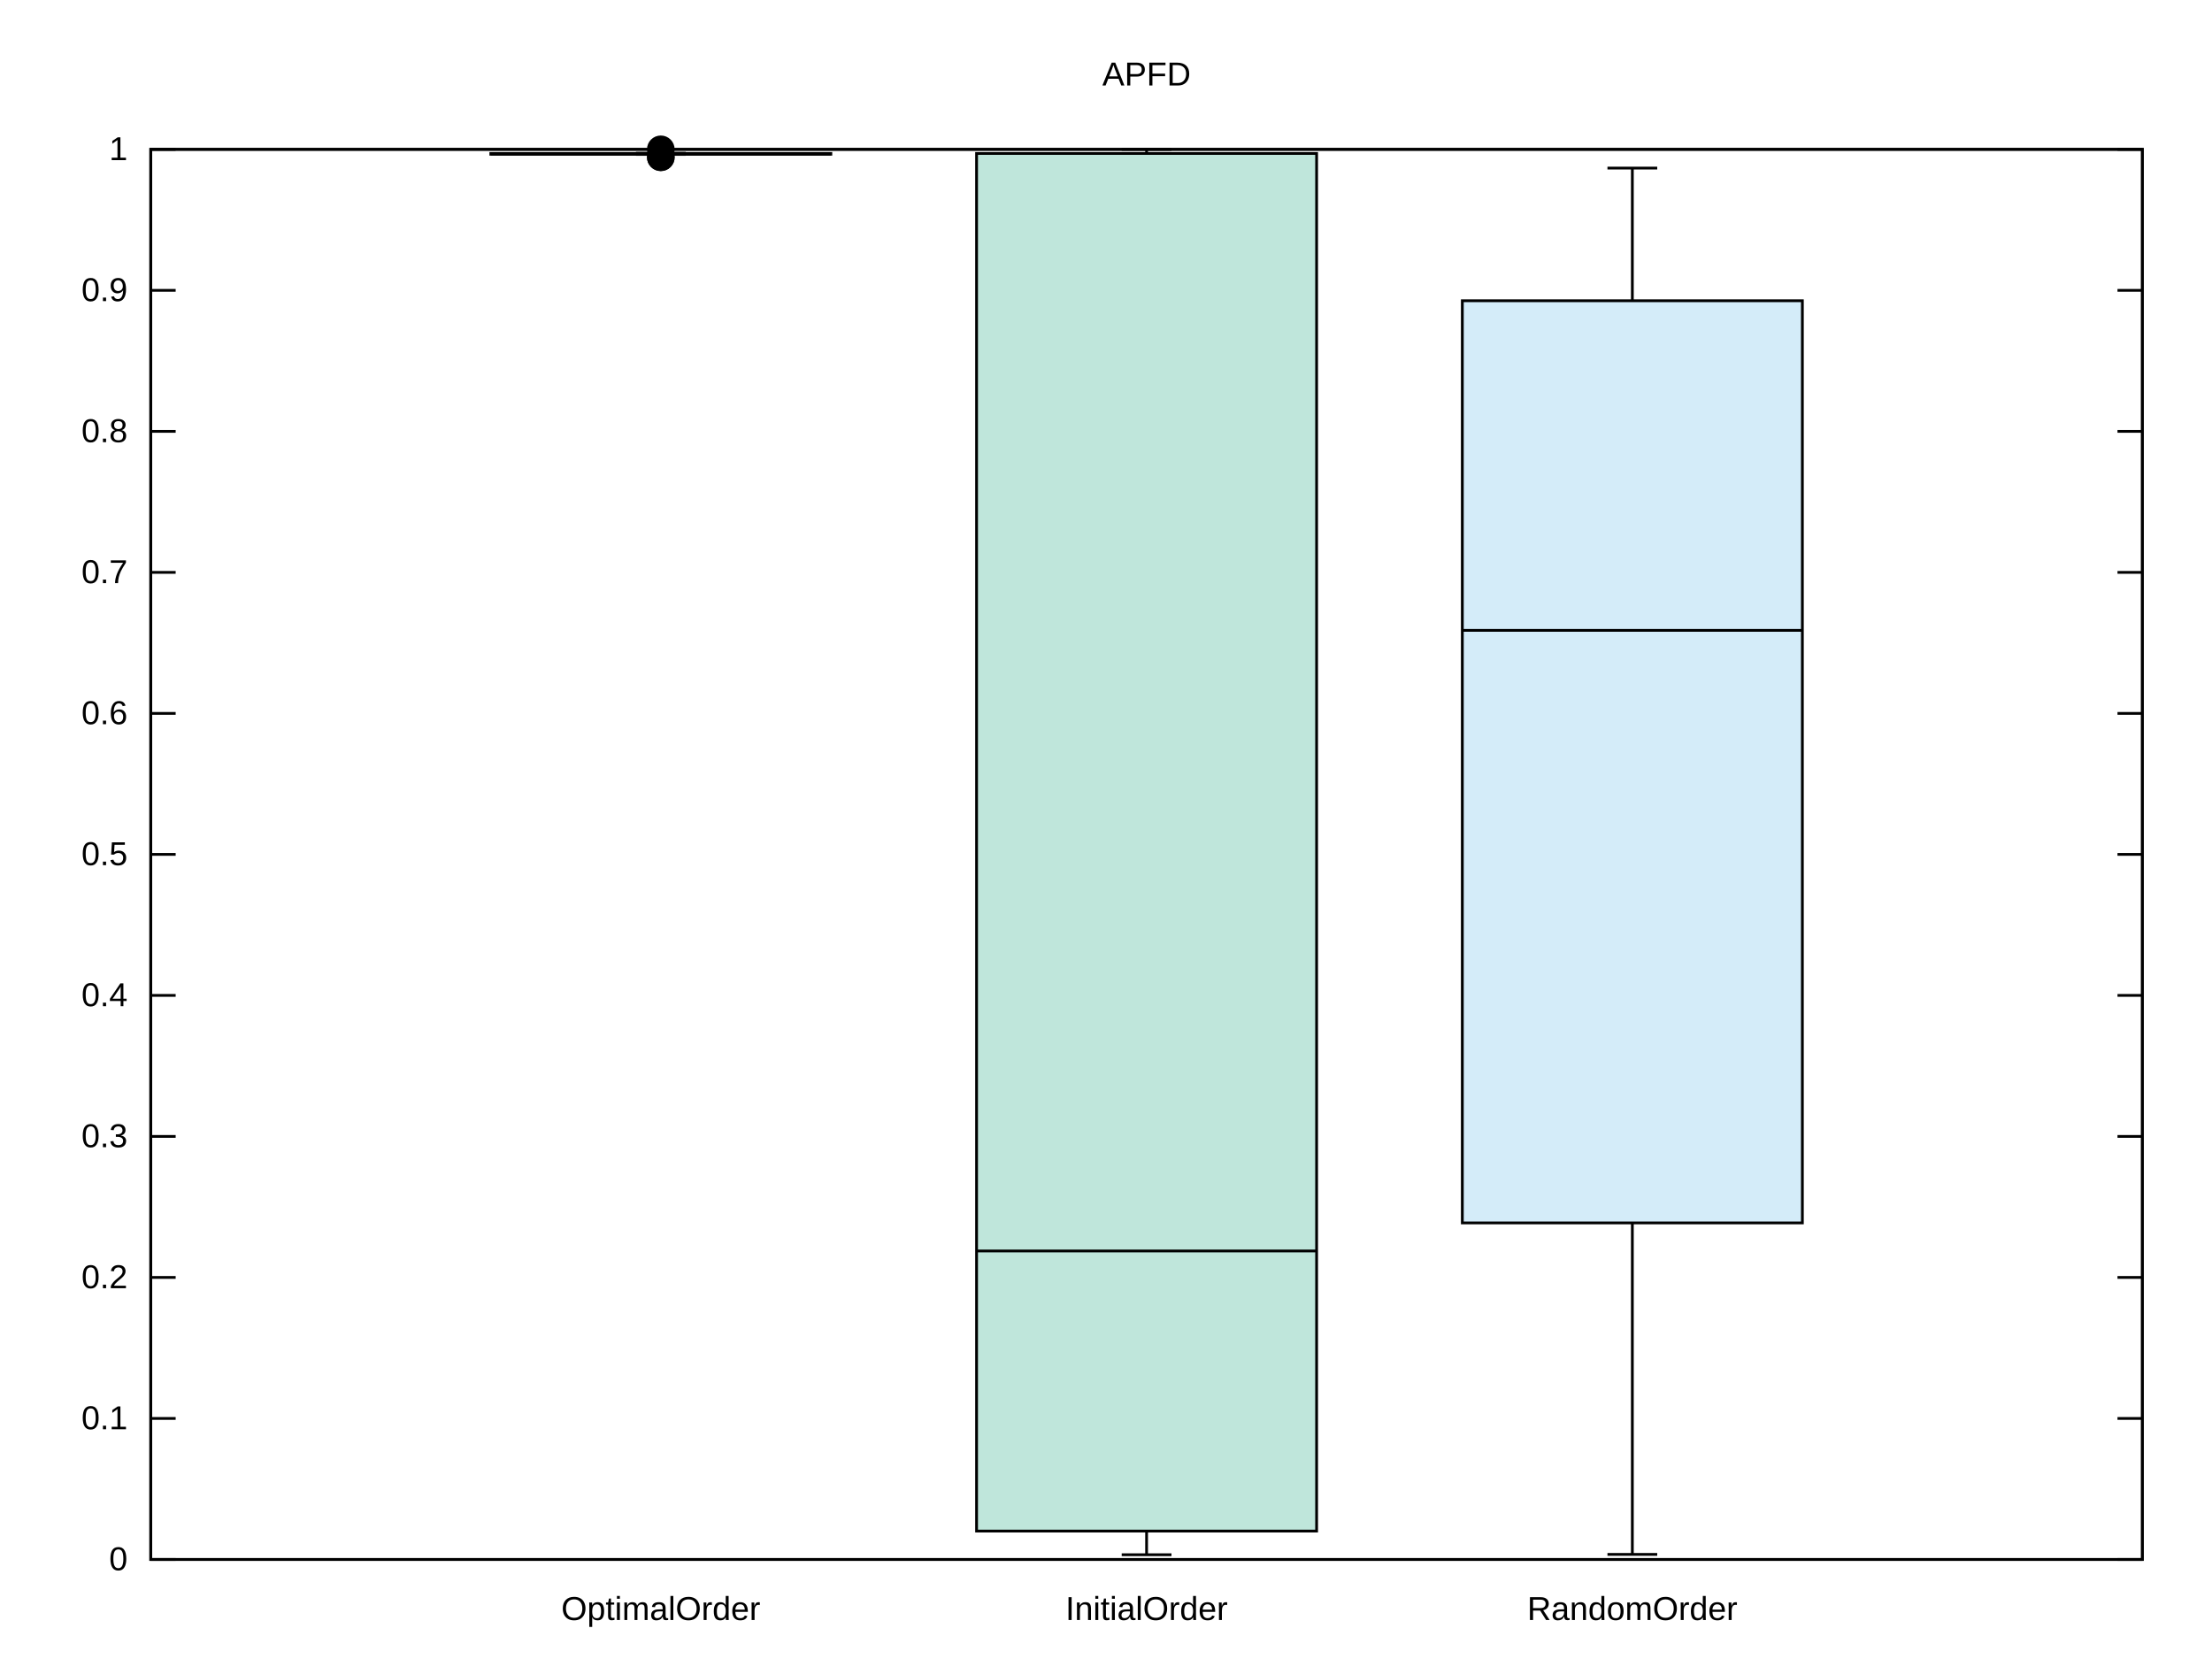
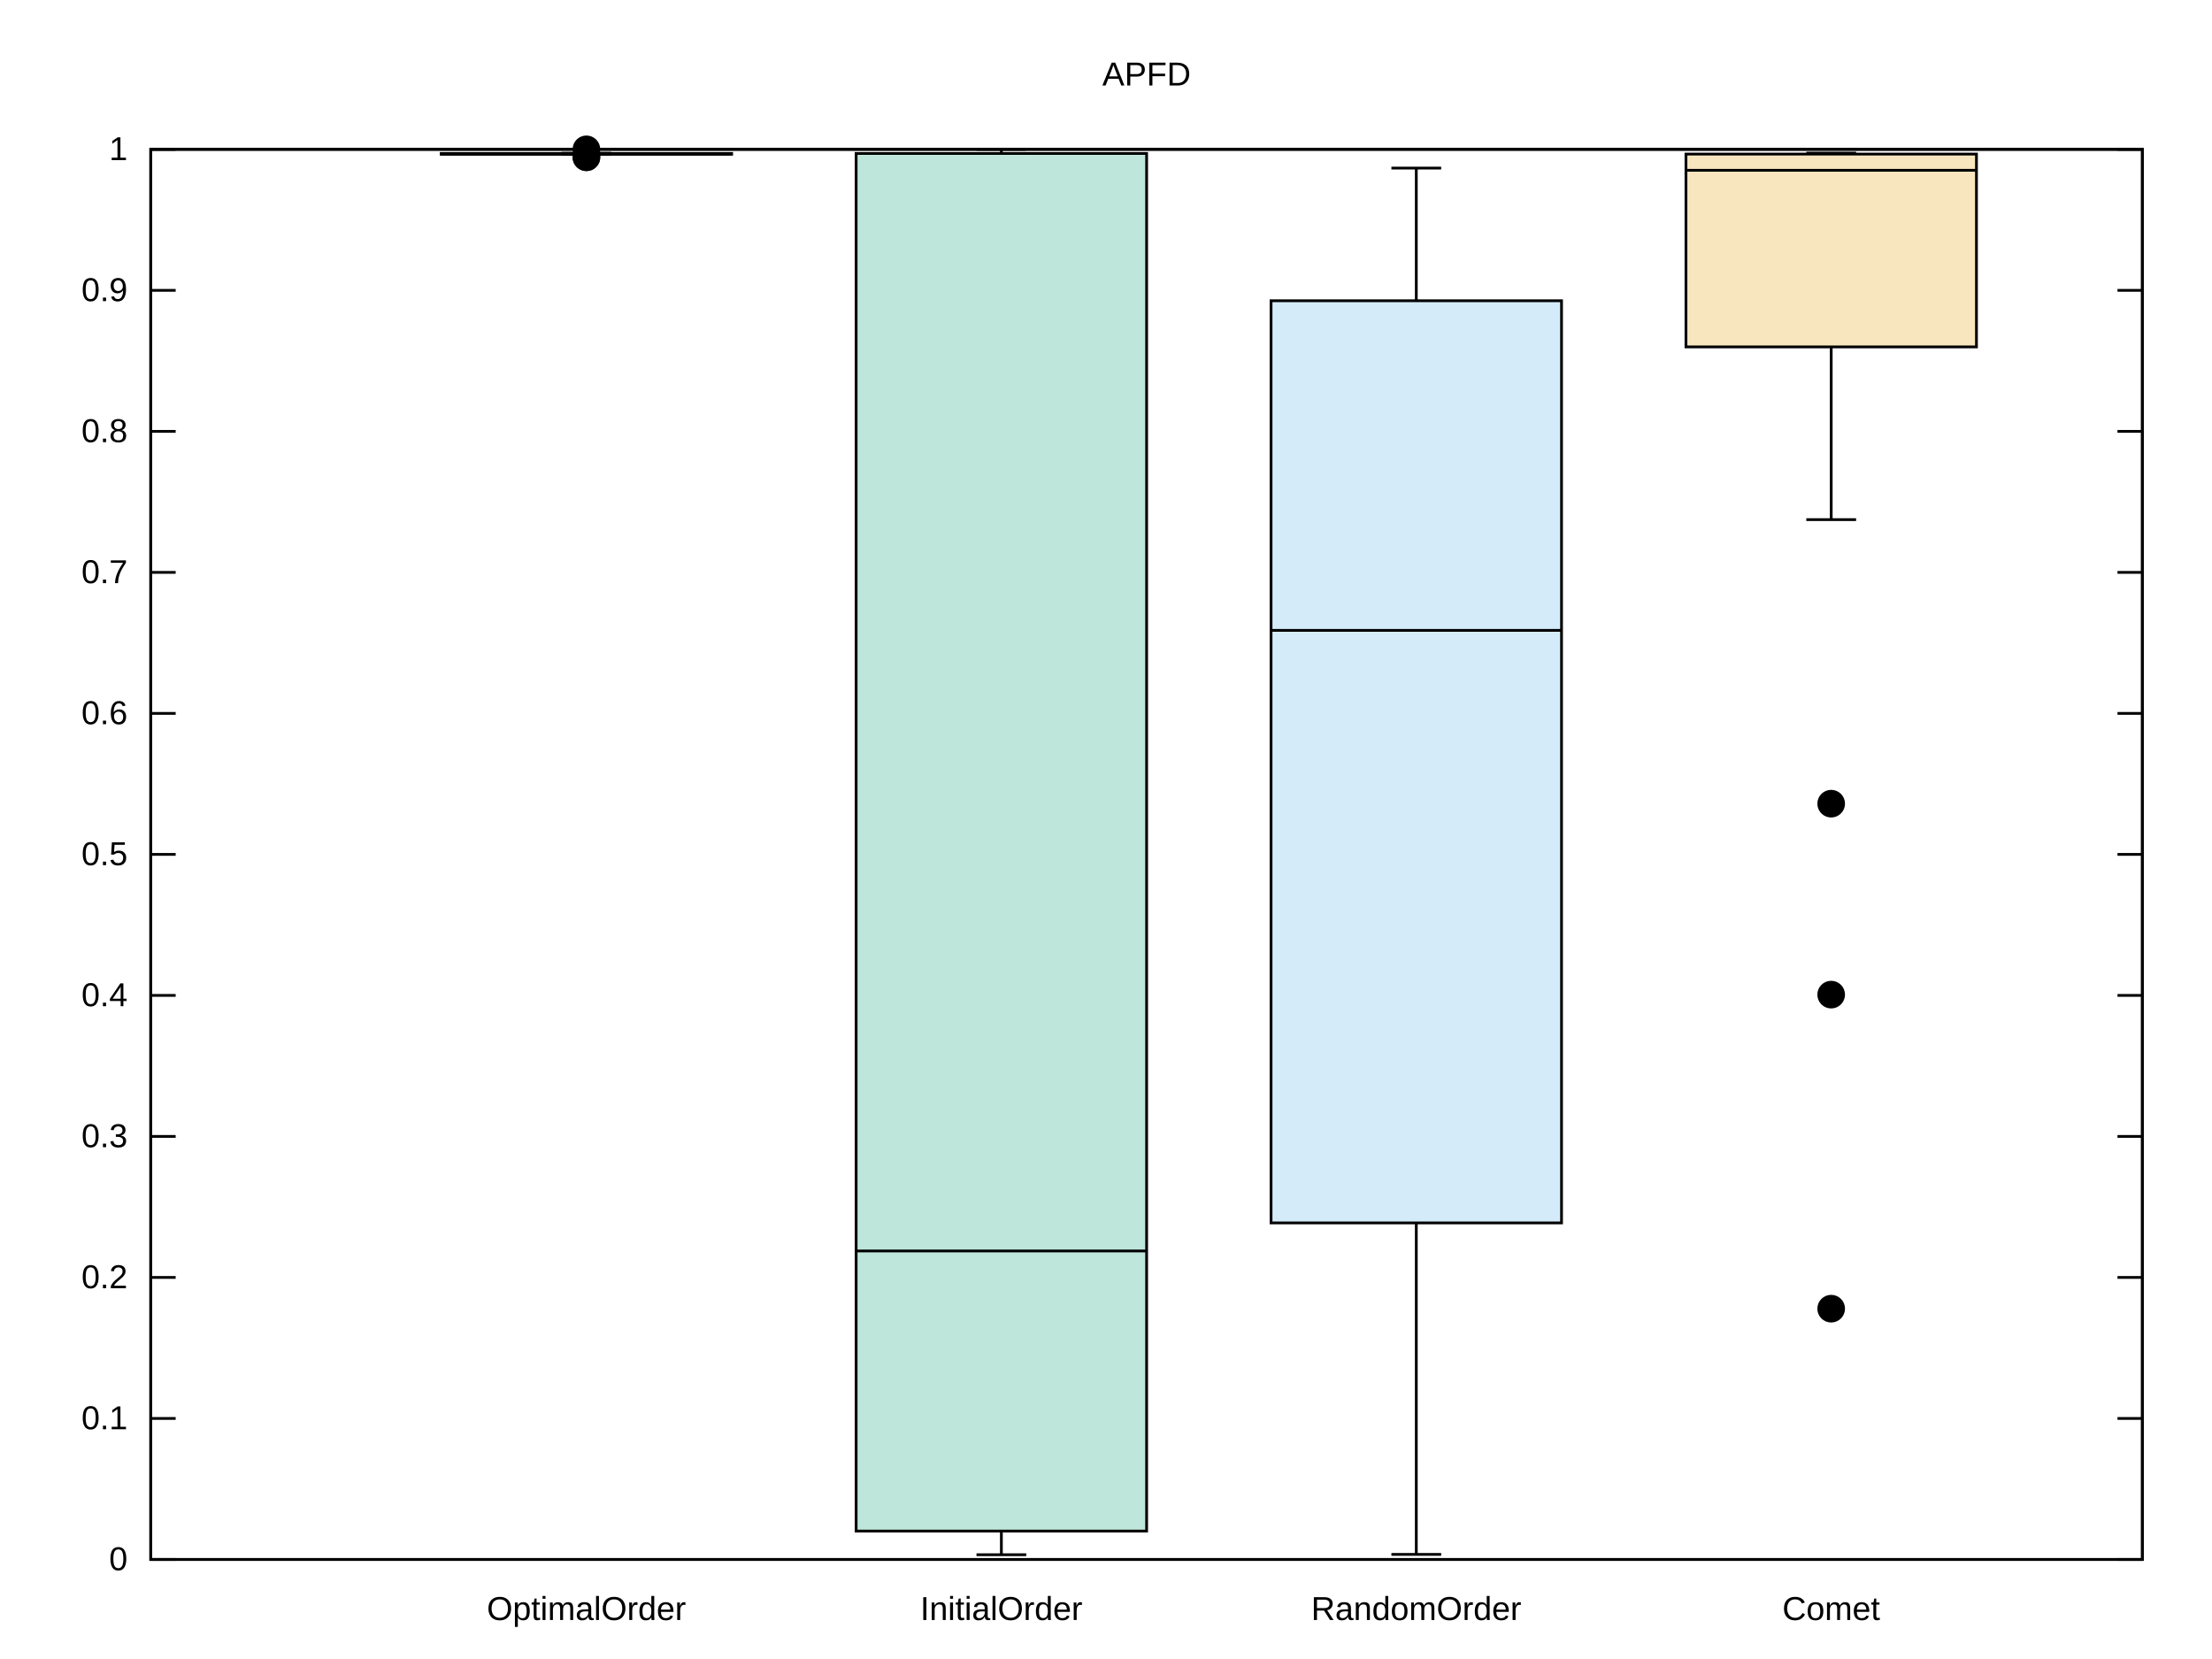
<svg xmlns="http://www.w3.org/2000/svg" xmlns:xlink="http://www.w3.org/1999/xlink" width="800" height="600" viewBox="0 0 800 600">
  <g id="gnuplot_canvas">
    <rect x="0" y="0" width="800" height="600" fill="none" />
    <defs>
      <circle id="gpDot" r="0.5" stroke-width="0.5" stroke="currentColor" />
      <path id="gpPt0" stroke-width="0.222" stroke="currentColor" d="M-1,0 h2 M0,-1 v2" />
      <path id="gpPt1" stroke-width="0.222" stroke="currentColor" d="M-1,-1 L1,1 M1,-1 L-1,1" />
      <path id="gpPt2" stroke-width="0.222" stroke="currentColor" d="M-1,0 L1,0 M0,-1 L0,1 M-1,-1 L1,1 M-1,1 L1,-1" />
      <rect id="gpPt3" stroke-width="0.222" stroke="currentColor" x="-1" y="-1" width="2" height="2" />
      <rect id="gpPt4" stroke-width="0.222" stroke="currentColor" fill="currentColor" x="-1" y="-1" width="2" height="2" />
      <circle id="gpPt5" stroke-width="0.222" stroke="currentColor" cx="0" cy="0" r="1" />
      <use xlink:href="#gpPt5" id="gpPt6" fill="currentColor" stroke="none" />
      <path id="gpPt7" stroke-width="0.222" stroke="currentColor" d="M0,-1.33 L-1.33,0.67 L1.33,0.67 z" />
      <use xlink:href="#gpPt7" id="gpPt8" fill="currentColor" stroke="none" />
      <use xlink:href="#gpPt7" id="gpPt9" stroke="currentColor" transform="rotate(180)" />
      <use xlink:href="#gpPt9" id="gpPt10" fill="currentColor" stroke="none" />
      <use xlink:href="#gpPt3" id="gpPt11" stroke="currentColor" transform="rotate(45)" />
      <use xlink:href="#gpPt11" id="gpPt12" fill="currentColor" stroke="none" />
      <path id="gpPt13" stroke-width="0.222" stroke="currentColor" d="M0,1.330 L1.265,0.411 L0.782,-1.067 L-0.782,-1.076 L-1.265,0.411 z" />
      <use xlink:href="#gpPt13" id="gpPt14" fill="currentColor" stroke="none" />
      <filter id="textbox" filterUnits="objectBoundingBox" x="0" y="0" height="1" width="1">
        <feFlood flood-color="white" flood-opacity="1" result="bgnd" />
        <feComposite in="SourceGraphic" in2="bgnd" operator="atop" />
      </filter>
      <filter id="greybox" filterUnits="objectBoundingBox" x="0" y="0" height="1" width="1">
        <feFlood flood-color="lightgrey" flood-opacity="1" result="grey" />
        <feComposite in="SourceGraphic" in2="grey" operator="atop" />
      </filter>
    </defs>
    <g fill="none" color="white" stroke="currentColor" stroke-width="1.00" stroke-linecap="butt" stroke-linejoin="miter">
</g>
    <g fill="none" color="black" stroke="currentColor" stroke-width="1.00" stroke-linecap="butt" stroke-linejoin="miter">
      <path stroke="black" d="M54.53,564.00 L63.53,564.00 M774.82,564.00 L765.82,564.00  " />
      <g transform="translate(46.14,567.90)" stroke="none" fill="black" font-family="Arial" font-size="12.00" text-anchor="end">
        <text>
          <tspan font-family="Arial"> 0</tspan>
        </text>
      </g>
    </g>
    <g fill="none" color="black" stroke="currentColor" stroke-width="1.00" stroke-linecap="butt" stroke-linejoin="miter">
      <path stroke="black" d="M54.53,513.00 L63.53,513.00 M774.82,513.00 L765.82,513.00  " />
      <g transform="translate(46.14,516.90)" stroke="none" fill="black" font-family="Arial" font-size="12.00" text-anchor="end">
        <text>
          <tspan font-family="Arial"> 0.1</tspan>
        </text>
      </g>
    </g>
    <g fill="none" color="black" stroke="currentColor" stroke-width="1.00" stroke-linecap="butt" stroke-linejoin="miter">
      <path stroke="black" d="M54.53,462.00 L63.53,462.00 M774.82,462.00 L765.82,462.00  " />
      <g transform="translate(46.14,465.90)" stroke="none" fill="black" font-family="Arial" font-size="12.00" text-anchor="end">
        <text>
          <tspan font-family="Arial"> 0.2</tspan>
        </text>
      </g>
    </g>
    <g fill="none" color="black" stroke="currentColor" stroke-width="1.00" stroke-linecap="butt" stroke-linejoin="miter">
      <path stroke="black" d="M54.53,411.00 L63.53,411.00 M774.82,411.00 L765.82,411.00  " />
      <g transform="translate(46.14,414.90)" stroke="none" fill="black" font-family="Arial" font-size="12.00" text-anchor="end">
        <text>
          <tspan font-family="Arial"> 0.3</tspan>
        </text>
      </g>
    </g>
    <g fill="none" color="black" stroke="currentColor" stroke-width="1.00" stroke-linecap="butt" stroke-linejoin="miter">
      <path stroke="black" d="M54.53,360.00 L63.53,360.00 M774.82,360.00 L765.82,360.00  " />
      <g transform="translate(46.14,363.90)" stroke="none" fill="black" font-family="Arial" font-size="12.00" text-anchor="end">
        <text>
          <tspan font-family="Arial"> 0.4</tspan>
        </text>
      </g>
    </g>
    <g fill="none" color="black" stroke="currentColor" stroke-width="1.00" stroke-linecap="butt" stroke-linejoin="miter">
      <path stroke="black" d="M54.53,309.00 L63.53,309.00 M774.82,309.00 L765.82,309.00  " />
      <g transform="translate(46.14,312.90)" stroke="none" fill="black" font-family="Arial" font-size="12.00" text-anchor="end">
        <text>
          <tspan font-family="Arial"> 0.5</tspan>
        </text>
      </g>
    </g>
    <g fill="none" color="black" stroke="currentColor" stroke-width="1.00" stroke-linecap="butt" stroke-linejoin="miter">
      <path stroke="black" d="M54.53,258.01 L63.53,258.01 M774.82,258.01 L765.82,258.01  " />
      <g transform="translate(46.14,261.91)" stroke="none" fill="black" font-family="Arial" font-size="12.00" text-anchor="end">
        <text>
          <tspan font-family="Arial"> 0.6</tspan>
        </text>
      </g>
    </g>
    <g fill="none" color="black" stroke="currentColor" stroke-width="1.00" stroke-linecap="butt" stroke-linejoin="miter">
      <path stroke="black" d="M54.53,207.01 L63.53,207.01 M774.82,207.01 L765.82,207.01  " />
      <g transform="translate(46.14,210.91)" stroke="none" fill="black" font-family="Arial" font-size="12.00" text-anchor="end">
        <text>
          <tspan font-family="Arial"> 0.7</tspan>
        </text>
      </g>
    </g>
    <g fill="none" color="black" stroke="currentColor" stroke-width="1.00" stroke-linecap="butt" stroke-linejoin="miter">
      <path stroke="black" d="M54.53,156.01 L63.53,156.01 M774.82,156.01 L765.82,156.01  " />
      <g transform="translate(46.14,159.91)" stroke="none" fill="black" font-family="Arial" font-size="12.00" text-anchor="end">
        <text>
          <tspan font-family="Arial"> 0.8</tspan>
        </text>
      </g>
    </g>
    <g fill="none" color="black" stroke="currentColor" stroke-width="1.00" stroke-linecap="butt" stroke-linejoin="miter">
      <path stroke="black" d="M54.53,105.01 L63.53,105.01 M774.82,105.01 L765.82,105.01  " />
      <g transform="translate(46.14,108.91)" stroke="none" fill="black" font-family="Arial" font-size="12.00" text-anchor="end">
        <text>
          <tspan font-family="Arial"> 0.9</tspan>
        </text>
      </g>
    </g>
    <g fill="none" color="black" stroke="currentColor" stroke-width="1.00" stroke-linecap="butt" stroke-linejoin="miter">
      <path stroke="black" d="M54.53,54.01 L63.53,54.01 M774.82,54.01 L765.82,54.01  " />
      <g transform="translate(46.14,57.91)" stroke="none" fill="black" font-family="Arial" font-size="12.00" text-anchor="end">
        <text>
          <tspan font-family="Arial"> 1</tspan>
        </text>
      </g>
    </g>
    <g fill="none" color="black" stroke="currentColor" stroke-width="1.00" stroke-linecap="butt" stroke-linejoin="miter">
-       <path stroke="black" d="M238.99,564.00  " />
-       <g transform="translate(238.99,585.90)" stroke="none" fill="black" font-family="Arial" font-size="12.00" text-anchor="middle">
+       <path stroke="black" d="M212.09,564.00  " />
+       <g transform="translate(212.09,585.90)" stroke="none" fill="black" font-family="Arial" font-size="12.00" text-anchor="middle">
        <text>
          <tspan font-family="Arial">OptimalOrder</tspan>
        </text>
      </g>
    </g>
    <g fill="none" color="black" stroke="currentColor" stroke-width="1.00" stroke-linecap="butt" stroke-linejoin="miter">
-       <path stroke="black" d="M414.68,564.00  " />
-       <g transform="translate(414.68,585.90)" stroke="none" fill="black" font-family="Arial" font-size="12.00" text-anchor="middle">
+       <path stroke="black" d="M362.15,564.00  " />
+       <g transform="translate(362.15,585.90)" stroke="none" fill="black" font-family="Arial" font-size="12.00" text-anchor="middle">
        <text>
          <tspan font-family="Arial">InitialOrder</tspan>
        </text>
      </g>
    </g>
    <g fill="none" color="black" stroke="currentColor" stroke-width="1.00" stroke-linecap="butt" stroke-linejoin="miter">
-       <path stroke="black" d="M590.36,564.00  " />
-       <g transform="translate(590.36,585.90)" stroke="none" fill="black" font-family="Arial" font-size="12.00" text-anchor="middle">
+       <path stroke="black" d="M512.21,564.00  " />
+       <g transform="translate(512.21,585.90)" stroke="none" fill="black" font-family="Arial" font-size="12.00" text-anchor="middle">
        <text>
          <tspan font-family="Arial">RandomOrder</tspan>
        </text>
      </g>
    </g>
    <g fill="none" color="black" stroke="currentColor" stroke-width="1.00" stroke-linecap="butt" stroke-linejoin="miter">
+       <path stroke="black" d="M662.27,564.00  " />
+       <g transform="translate(662.27,585.90)" stroke="none" fill="black" font-family="Arial" font-size="12.00" text-anchor="middle">
+         <text>
+           <tspan font-family="Arial">Comet</tspan>
+         </text>
+       </g>
+     </g>
+     <g fill="none" color="black" stroke="currentColor" stroke-width="1.00" stroke-linecap="butt" stroke-linejoin="miter">
</g>
    <g fill="none" color="black" stroke="currentColor" stroke-width="1.00" stroke-linecap="butt" stroke-linejoin="miter">
      <path stroke="black" d="M54.53,54.01 L54.53,564.00 L774.82,564.00 L774.82,54.01 L54.53,54.01 Z  " />
    </g>
    <g fill="none" color="black" stroke="currentColor" stroke-width="1.00" stroke-linecap="butt" stroke-linejoin="miter">
</g>
    <g id="gnuplot_plot_1">
      <g fill="none" color="black" stroke="currentColor" stroke-width="1.00" stroke-linecap="butt" stroke-linejoin="miter">
</g>
      <g fill="none" color="black" stroke="currentColor" stroke-width="1.00" stroke-linecap="butt" stroke-linejoin="miter">
        <g stroke="none" shape-rendering="crispEdges">
-           <polygon fill="rgb(148,   0, 211)" fill-opacity="0.25" points="177.51,55.78 300.49,55.78 300.49,55.50 177.51,55.50 " />
-         </g>
-         <path stroke="black" d="M177.51,55.78 L300.49,55.78 L300.49,55.50 L177.51,55.50 L177.51,55.78 Z  " />
-         <path stroke="black" d="M177.51,55.72 L300.49,55.72 M239.00,55.84 L239.00,55.78 M239.00,55.50 L239.00,55.42 M230.00,55.42 L248.00,55.42   M230.00,55.84 L248.00,55.84  " />
-         <use xlink:href="#gpPt6" transform="translate(238.99,56.88) scale(4.50)" color="black" />
-         <use xlink:href="#gpPt6" transform="translate(238.99,56.86) scale(4.50)" color="black" />
-         <use xlink:href="#gpPt6" transform="translate(238.99,54.01) scale(4.50)" color="black" />
+           <polygon fill="rgb(148,   0, 211)" fill-opacity="0.25" points="159.57,55.78 264.61,55.78 264.61,55.50 159.57,55.50 " />
+         </g>
+         <path stroke="black" d="M159.57,55.78 L264.61,55.78 L264.61,55.50 L159.57,55.50 L159.57,55.78 Z  " />
+         <path stroke="black" d="M159.57,55.72 L264.61,55.72 M212.09,55.84 L212.09,55.78 M212.09,55.50 L212.09,55.42 M203.09,55.42 L221.09,55.42   M203.09,55.84 L221.09,55.84  " />
+         <use xlink:href="#gpPt6" transform="translate(212.09,56.88) scale(4.50)" color="black" />
+         <use xlink:href="#gpPt6" transform="translate(212.09,56.86) scale(4.50)" color="black" />
+         <use xlink:href="#gpPt6" transform="translate(212.09,54.01) scale(4.50)" color="black" />
      </g>
    </g>
    <g id="gnuplot_plot_2">
      <g fill="none" color="black" stroke="currentColor" stroke-width="1.00" stroke-linecap="butt" stroke-linejoin="miter">
</g>
      <g fill="none" color="black" stroke="currentColor" stroke-width="1.00" stroke-linecap="butt" stroke-linejoin="miter">
        <g stroke="none" shape-rendering="crispEdges">
-           <polygon fill="rgb(  0, 158, 115)" fill-opacity="0.25" points="353.19,553.73 476.17,553.73 476.17,55.50 353.19,55.50 " />
-         </g>
-         <path stroke="black" d="M353.19,553.73 L476.17,553.73 L476.17,55.50 L353.19,55.50 L353.19,553.73 Z  " />
-         <path stroke="black" d="M353.19,452.43 L476.17,452.43 M414.68,562.29 L414.68,553.73 M414.68,55.50 L414.68,54.01 M405.68,54.01 L423.68,54.01   M405.68,562.29 L423.68,562.29  " />
+           <polygon fill="rgb(  0, 158, 115)" fill-opacity="0.25" points="309.63,553.73 414.69,553.73 414.69,55.50 309.63,55.50 " />
+         </g>
+         <path stroke="black" d="M309.63,553.73 L414.69,553.73 L414.69,55.50 L309.63,55.50 L309.63,553.73 Z  " />
+         <path stroke="black" d="M309.63,452.43 L414.69,452.43 M362.16,562.29 L362.16,553.73 M362.16,55.50 L362.16,54.01 M353.16,54.01 L371.16,54.01   M353.16,562.29 L371.16,562.29  " />
      </g>
    </g>
    <g id="gnuplot_plot_3">
      <g fill="none" color="black" stroke="currentColor" stroke-width="1.00" stroke-linecap="butt" stroke-linejoin="miter">
</g>
      <g fill="none" color="black" stroke="currentColor" stroke-width="1.00" stroke-linecap="butt" stroke-linejoin="miter">
        <g stroke="none" shape-rendering="crispEdges">
-           <polygon fill="rgb( 86, 180, 233)" fill-opacity="0.25" points="528.87,442.28 651.85,442.28 651.85,108.77 528.87,108.77 " />
-         </g>
-         <path stroke="black" d="M528.87,442.28 L651.85,442.28 L651.85,108.77 L528.87,108.77 L528.87,442.28 Z  " />
-         <path stroke="black" d="M528.87,227.98 L651.85,227.98 M590.36,562.17 L590.36,442.28 M590.36,108.77 L590.36,60.79 M581.36,60.79 L599.36,60.79   M581.36,562.17 L599.36,562.17  " />
+           <polygon fill="rgb( 86, 180, 233)" fill-opacity="0.25" points="459.69,442.28 564.75,442.28 564.75,108.77 459.69,108.77 " />
+         </g>
+         <path stroke="black" d="M459.69,442.28 L564.75,442.28 L564.75,108.77 L459.69,108.77 L459.69,442.28 Z  " />
+         <path stroke="black" d="M459.69,227.98 L564.75,227.98 M512.22,562.17 L512.22,442.28 M512.22,108.77 L512.22,60.79 M503.22,60.79 L521.22,60.79   M503.22,562.17 L521.22,562.17  " />
+       </g>
+     </g>
+     <g id="gnuplot_plot_4">
+       <g fill="none" color="black" stroke="currentColor" stroke-width="1.00" stroke-linecap="butt" stroke-linejoin="miter">
+ </g>
+       <g fill="none" color="black" stroke="currentColor" stroke-width="1.00" stroke-linecap="butt" stroke-linejoin="miter">
+         <g stroke="none" shape-rendering="crispEdges">
+           <polygon fill="rgb(230, 159,   0)" fill-opacity="0.25" points="609.75,125.46 714.81,125.46 714.81,55.72 609.75,55.72 " />
+         </g>
+         <path stroke="black" d="M609.75,125.46 L714.81,125.46 L714.81,55.72 L609.75,55.72 L609.75,125.46 Z  " />
+         <path stroke="black" d="M609.75,61.59 L714.81,61.59 M662.28,187.93 L662.28,125.46 M662.28,55.72 L662.28,55.37 M653.28,55.37 L671.28,55.37   M653.28,187.93 L671.28,187.93  " />
+         <use xlink:href="#gpPt6" transform="translate(662.27,473.30) scale(4.50)" color="black" />
+         <use xlink:href="#gpPt6" transform="translate(662.27,359.72) scale(4.50)" color="black" />
+         <use xlink:href="#gpPt6" transform="translate(662.27,290.66) scale(4.50)" color="black" />
      </g>
    </g>
    <g fill="none" color="white" stroke="black" stroke-width="2.00" stroke-linecap="butt" stroke-linejoin="miter">
</g>
    <g fill="none" color="black" stroke="currentColor" stroke-width="2.00" stroke-linecap="butt" stroke-linejoin="miter">
</g>
    <g fill="none" color="black" stroke="black" stroke-width="1.00" stroke-linecap="butt" stroke-linejoin="miter">
</g>
    <g fill="none" color="black" stroke="currentColor" stroke-width="1.00" stroke-linecap="butt" stroke-linejoin="miter">
      <path stroke="black" d="M54.53,54.01 L54.53,564.00 L774.82,564.00 L774.82,54.01 L54.53,54.01 Z  " />
    </g>
    <g fill="none" color="black" stroke="currentColor" stroke-width="1.00" stroke-linecap="butt" stroke-linejoin="miter">
      <g transform="translate(414.67,30.91)" stroke="none" fill="black" font-family="Arial" font-size="12.00" text-anchor="middle">
        <text>
          <tspan font-family="Arial">APFD</tspan>
        </text>
      </g>
    </g>
    <g fill="none" color="black" stroke="currentColor" stroke-width="1.00" stroke-linecap="butt" stroke-linejoin="miter">
</g>
  </g>
</svg>
